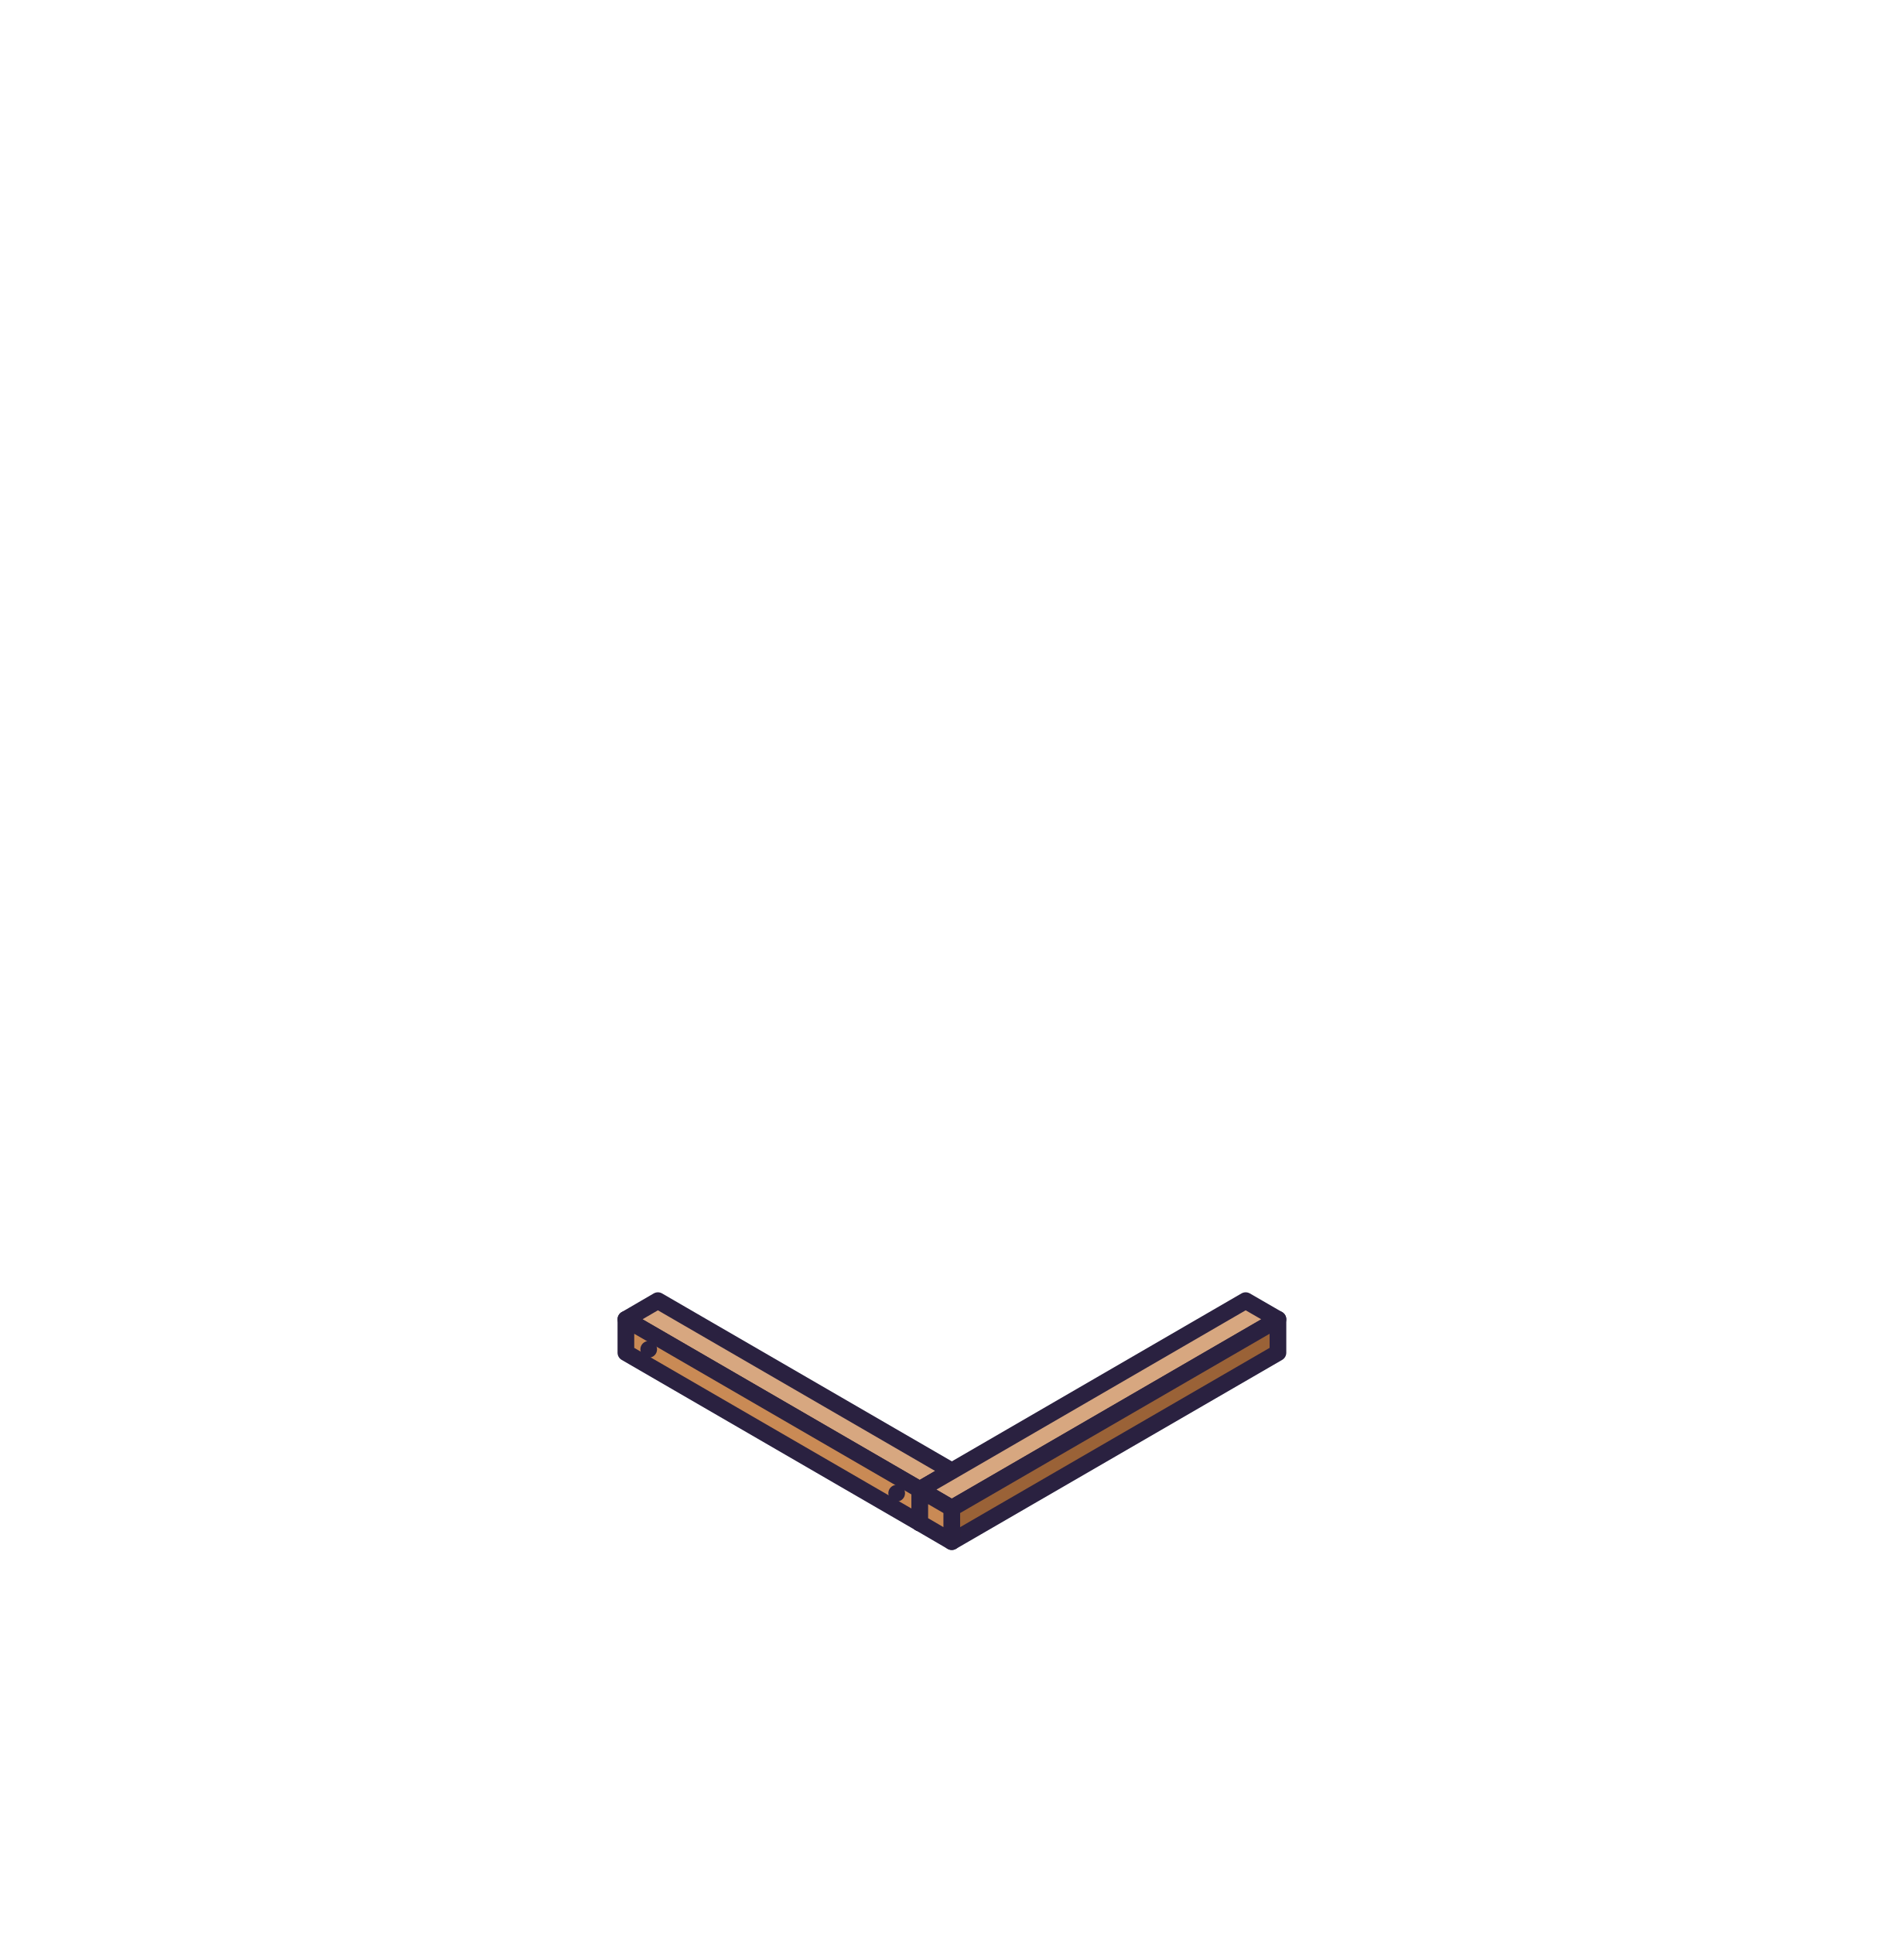
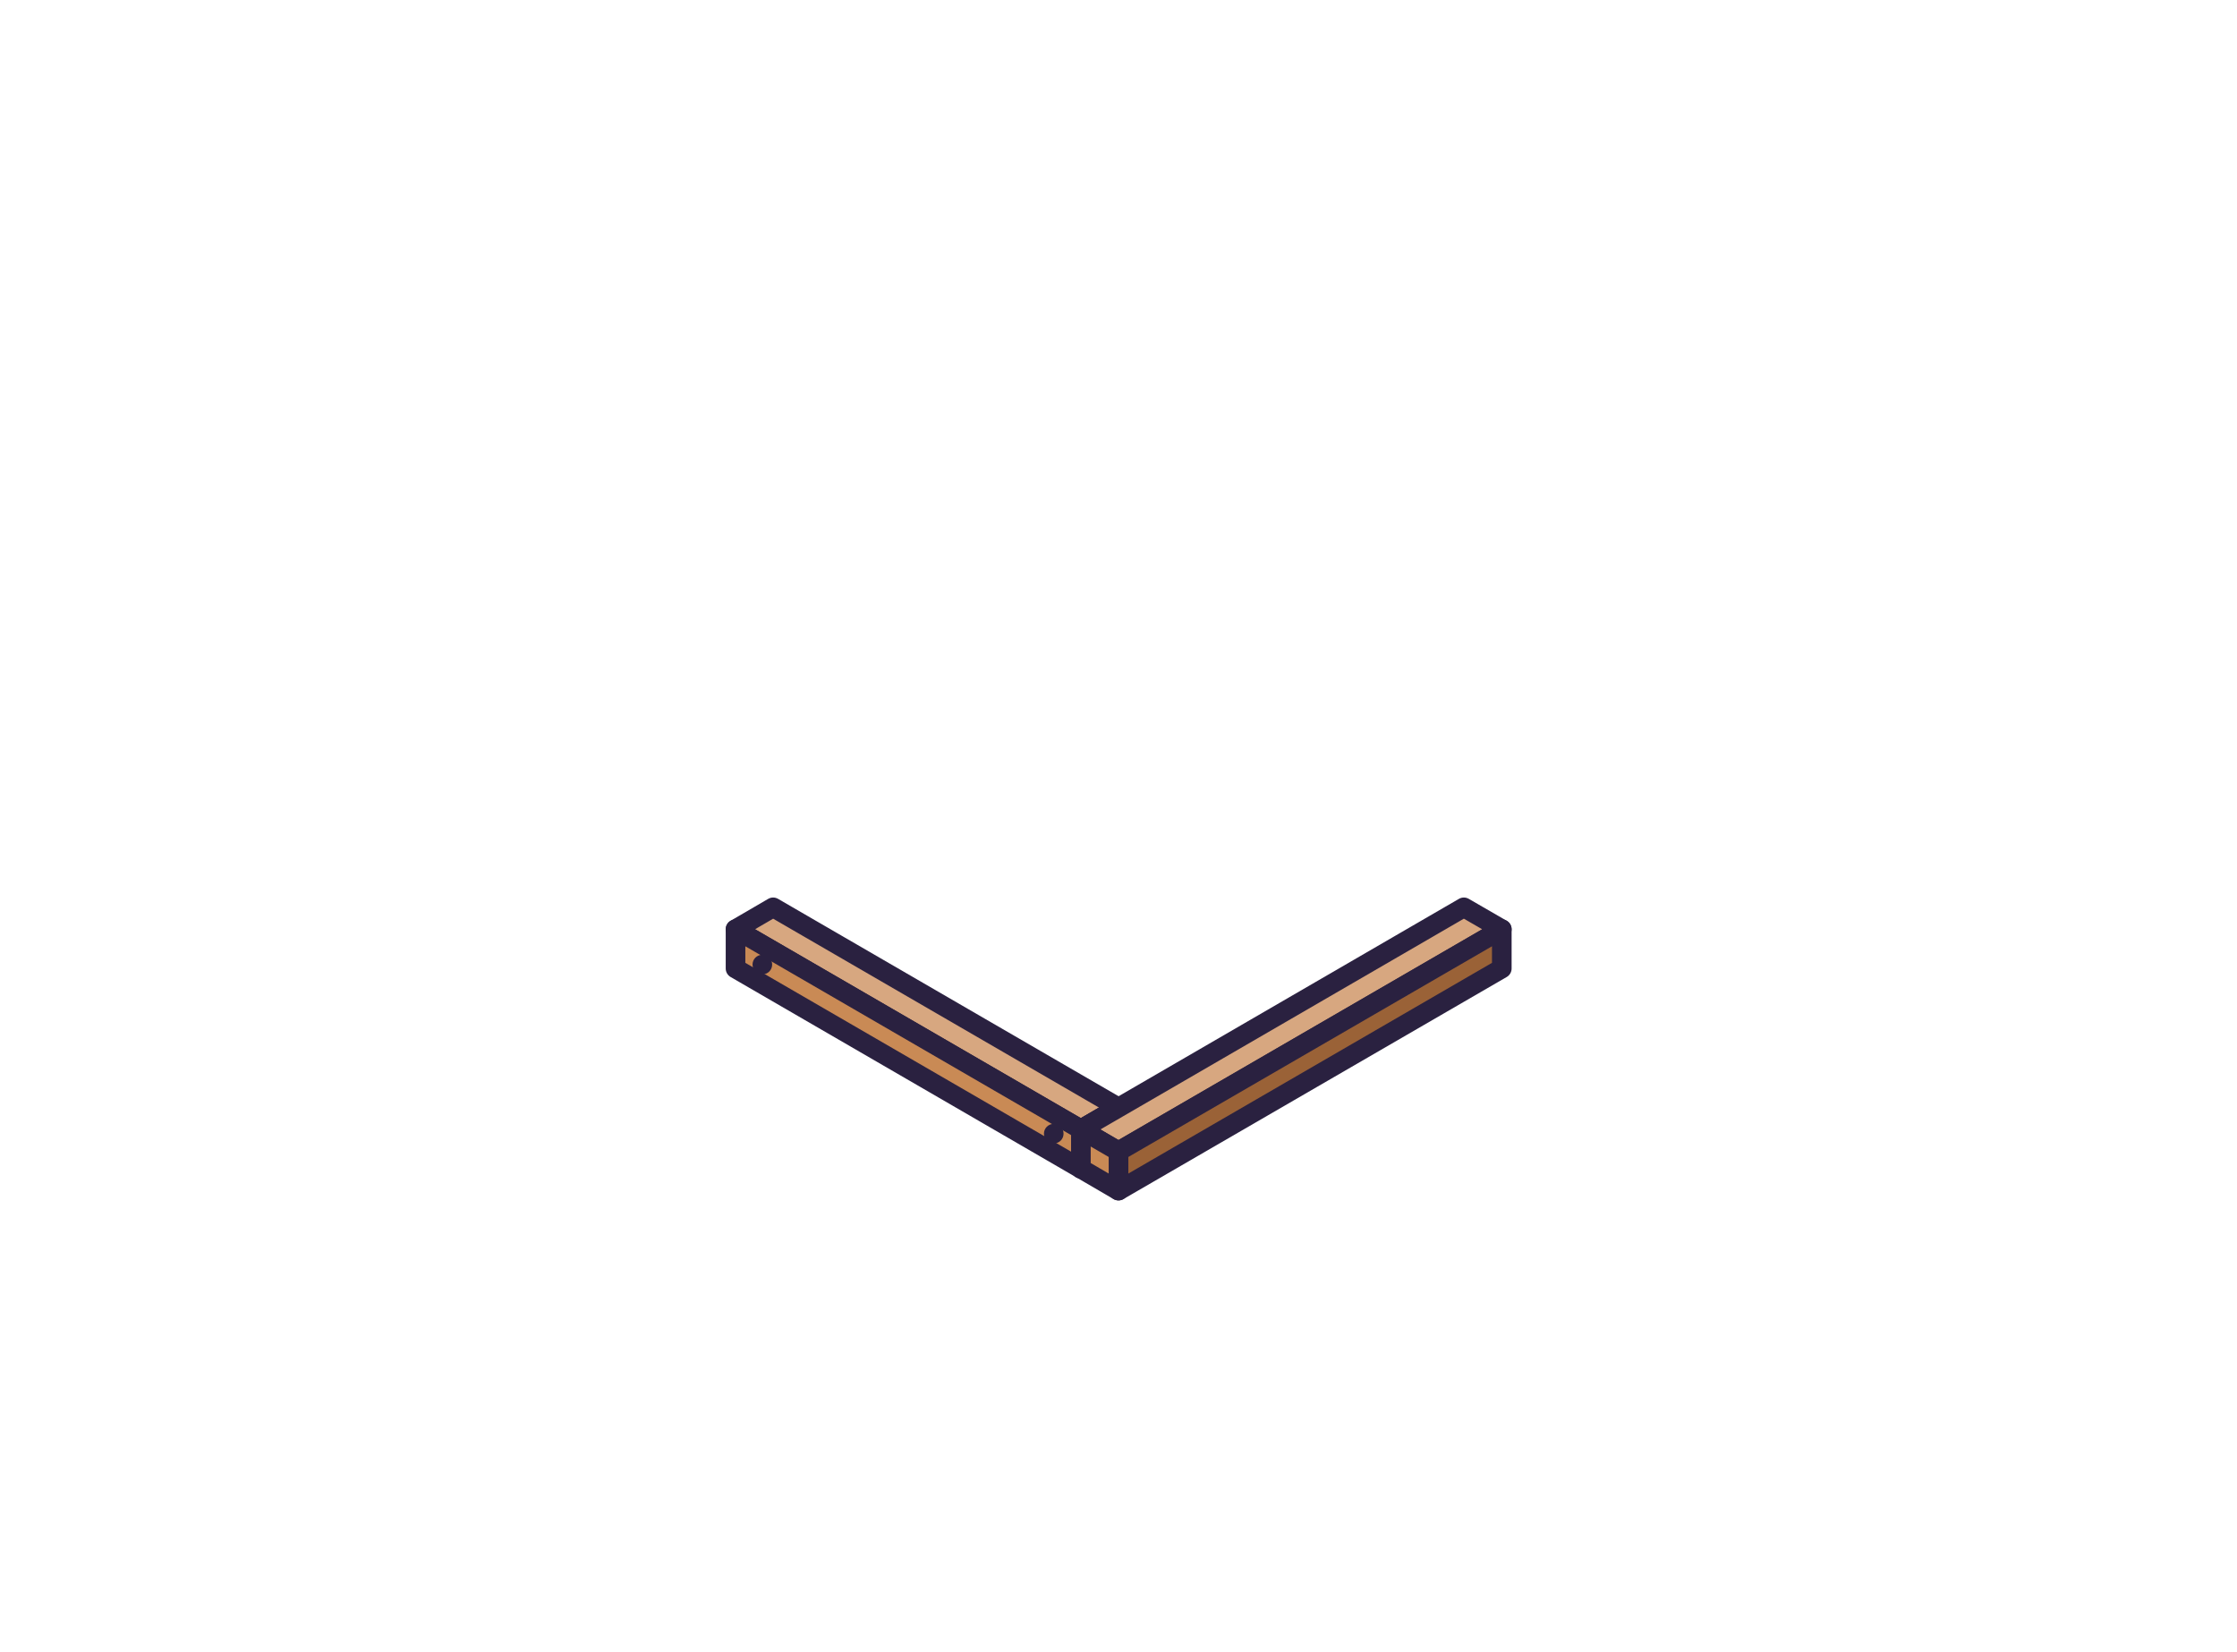
- <svg xmlns="http://www.w3.org/2000/svg" width="684" height="695" viewBox="0 0 684 695" stroke-linejoin="round" stroke-linecap="round">
-   <polygon points="236.4,467.4 342,528.6 330.5,535.3 224.9,474.1" fill="#d7a780" stroke="#2a2140" stroke-width="6" />
-   <polygon points="342,540.6 330.5,547.3 330.5,535.3 342,528.6" fill="#9a6237" stroke="#2a2140" stroke-width="6" />
-   <polygon points="330.5,547.3 224.9,486.1 224.9,474.1 330.5,535.3" fill="#c98a55" stroke="#2a2140" stroke-width="6" />
-   <polygon points="447.6,467.4 459.2,474.1 342,542 330.5,535.3" fill="#d7a780" stroke="#2a2140" stroke-width="6" />
-   <polygon points="459.2,486.1 342,554 342,542 459.2,474.1" fill="#9a6237" stroke="#2a2140" stroke-width="6" />
-   <polygon points="342,554 330.5,547.3 330.5,535.3 342,542" fill="#c98a55" stroke="#2a2140" stroke-width="6" />
-   <circle cx="233.1" cy="484.9" r="3" fill="#2a2140" />
-   <circle cx="322.2" cy="536.6" r="3" fill="#2a2140" />
+ <svg xmlns="http://www.w3.org/2000/svg" width="684" height="505" viewBox="0 0 684 505" stroke-linejoin="round" stroke-linecap="round">
+   <polygon points="236.4,277.4 342,338.6 330.5,345.3 224.9,284.1" fill="#d7a780" stroke="#2a2140" stroke-width="6" />
+   <polygon points="342,350.6 330.5,357.3 330.5,345.3 342,338.6" fill="#9a6237" stroke="#2a2140" stroke-width="6" />
+   <polygon points="330.5,357.3 224.9,296.1 224.9,284.1 330.5,345.3" fill="#c98a55" stroke="#2a2140" stroke-width="6" />
+   <polygon points="447.6,277.4 459.2,284.1 342,352 330.5,345.3" fill="#d7a780" stroke="#2a2140" stroke-width="6" />
+   <polygon points="459.2,296.1 342,364 342,352 459.2,284.1" fill="#9a6237" stroke="#2a2140" stroke-width="6" />
+   <polygon points="342,364 330.5,357.3 330.5,345.3 342,352" fill="#c98a55" stroke="#2a2140" stroke-width="6" />
+   <circle cx="233.1" cy="294.9" r="3" fill="#2a2140" />
+   <circle cx="322.2" cy="346.6" r="3" fill="#2a2140" />
</svg>
